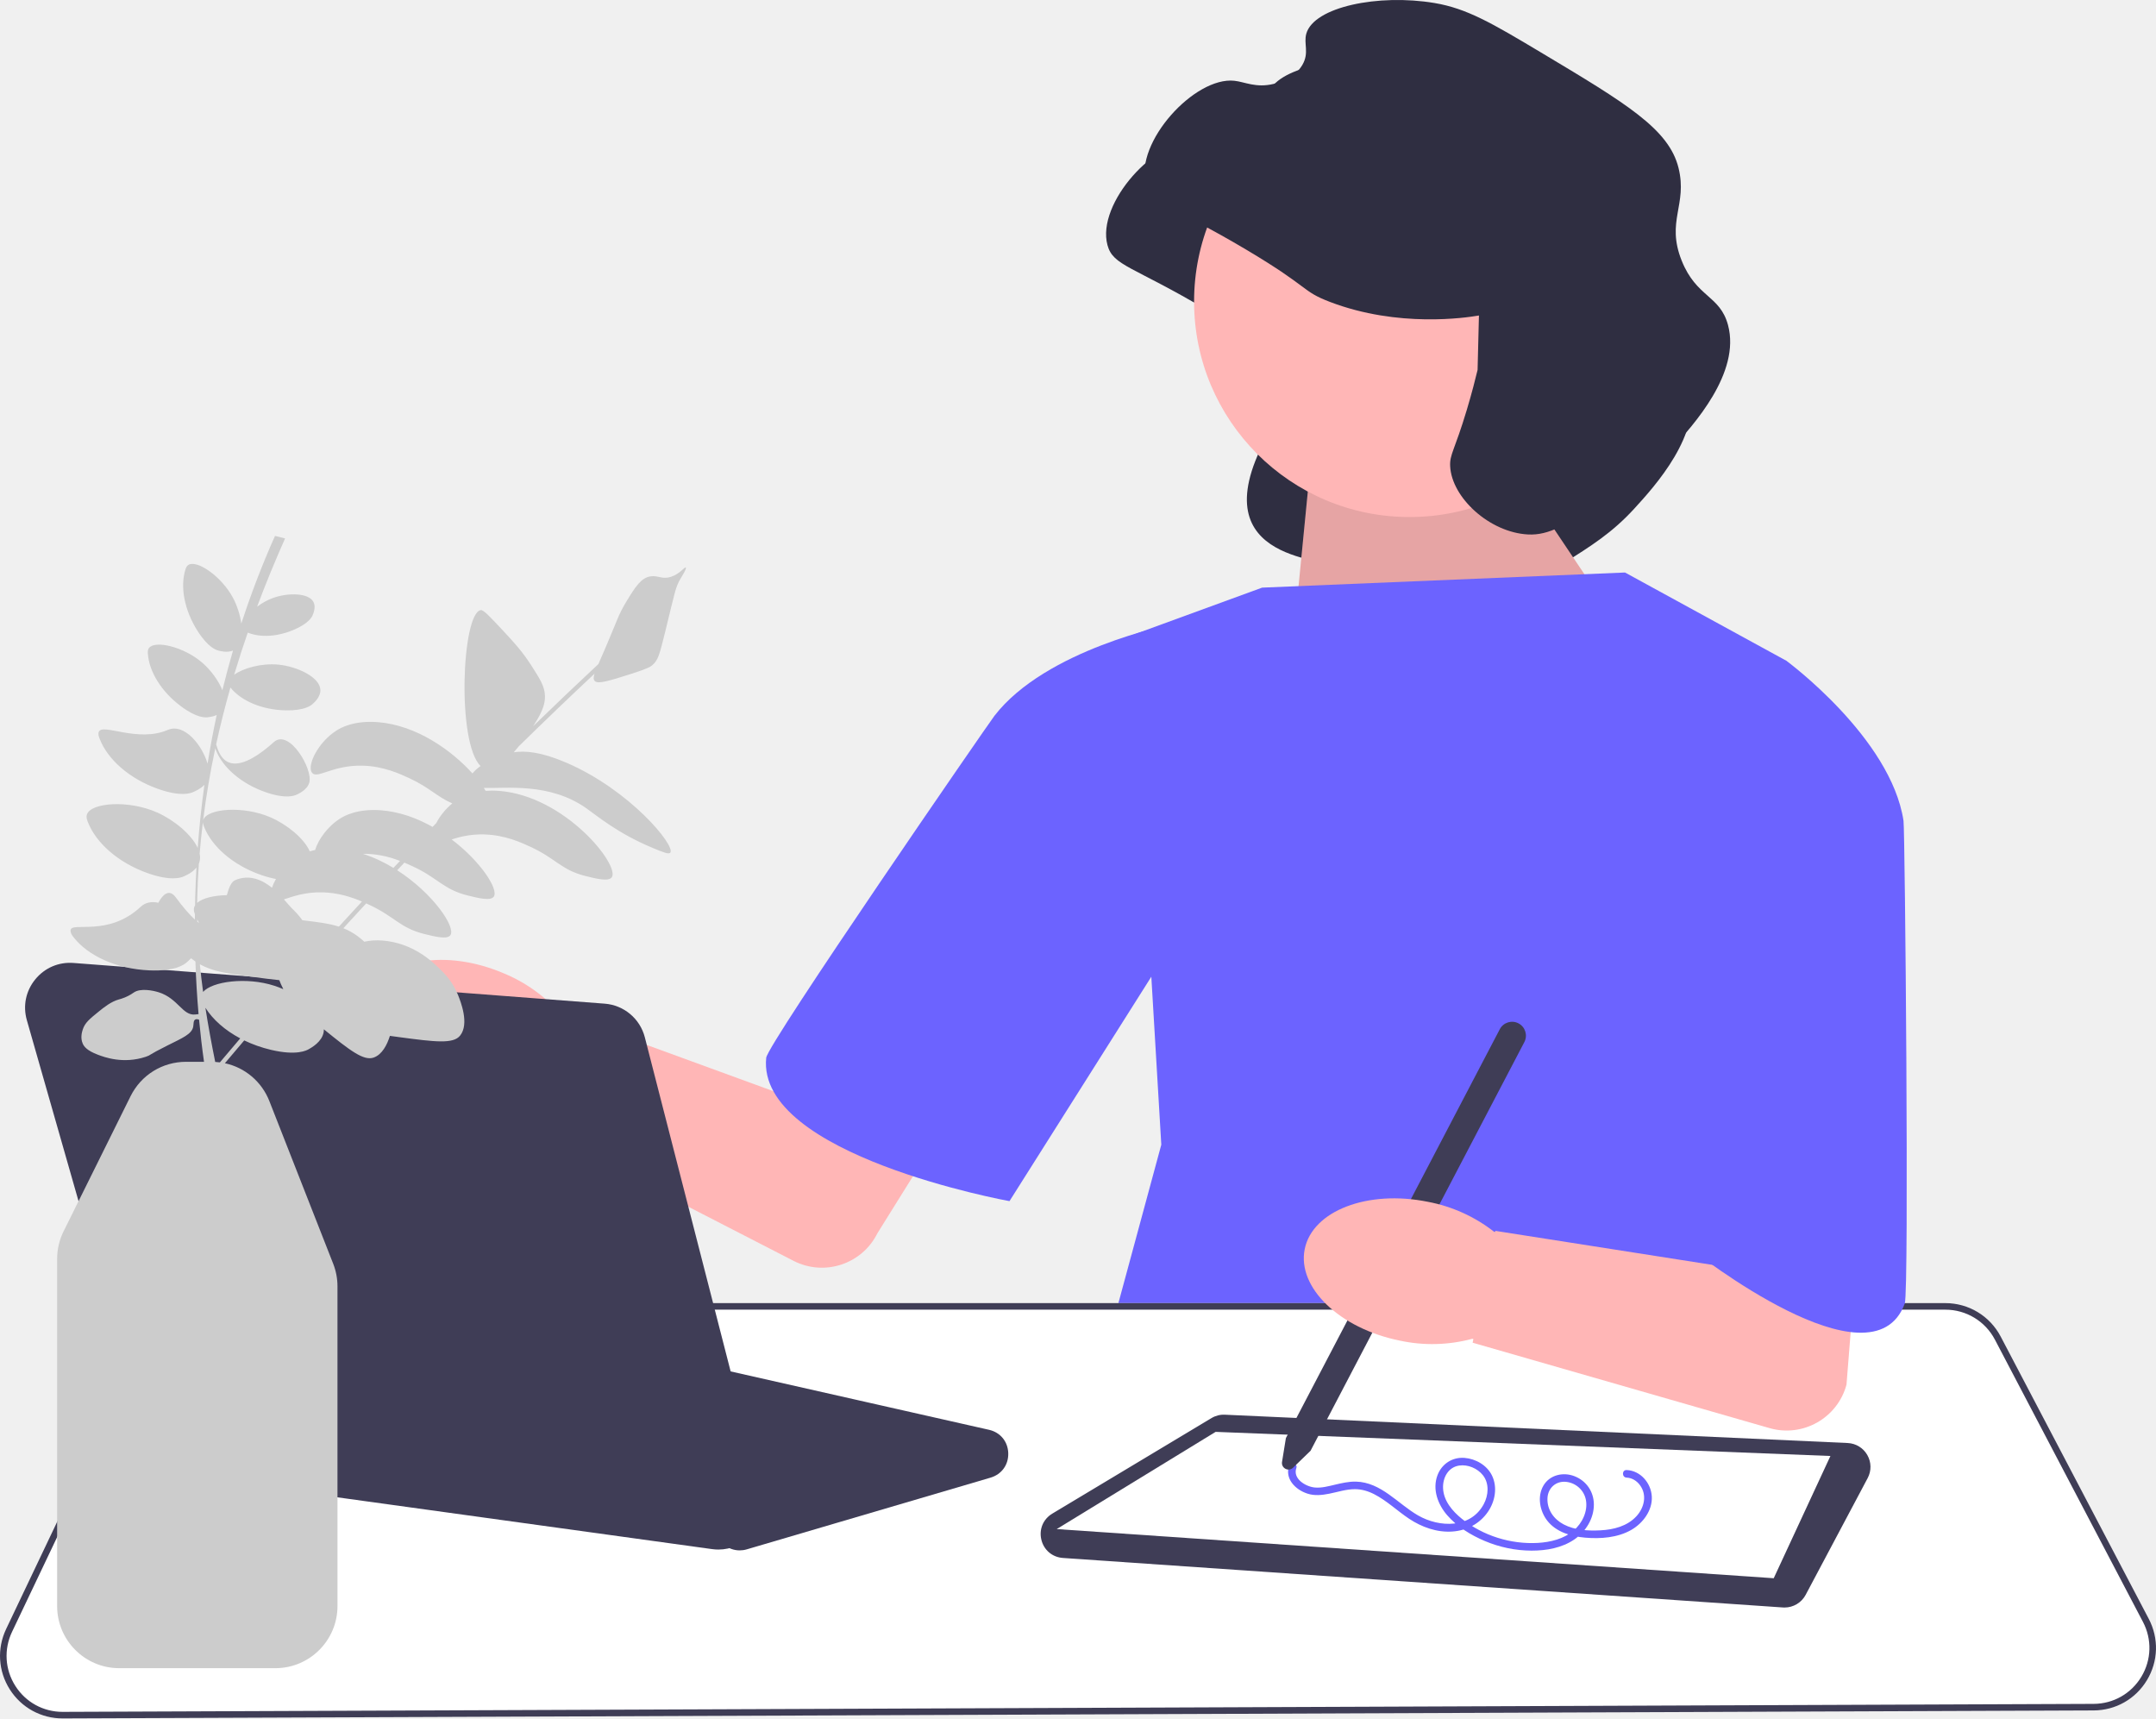
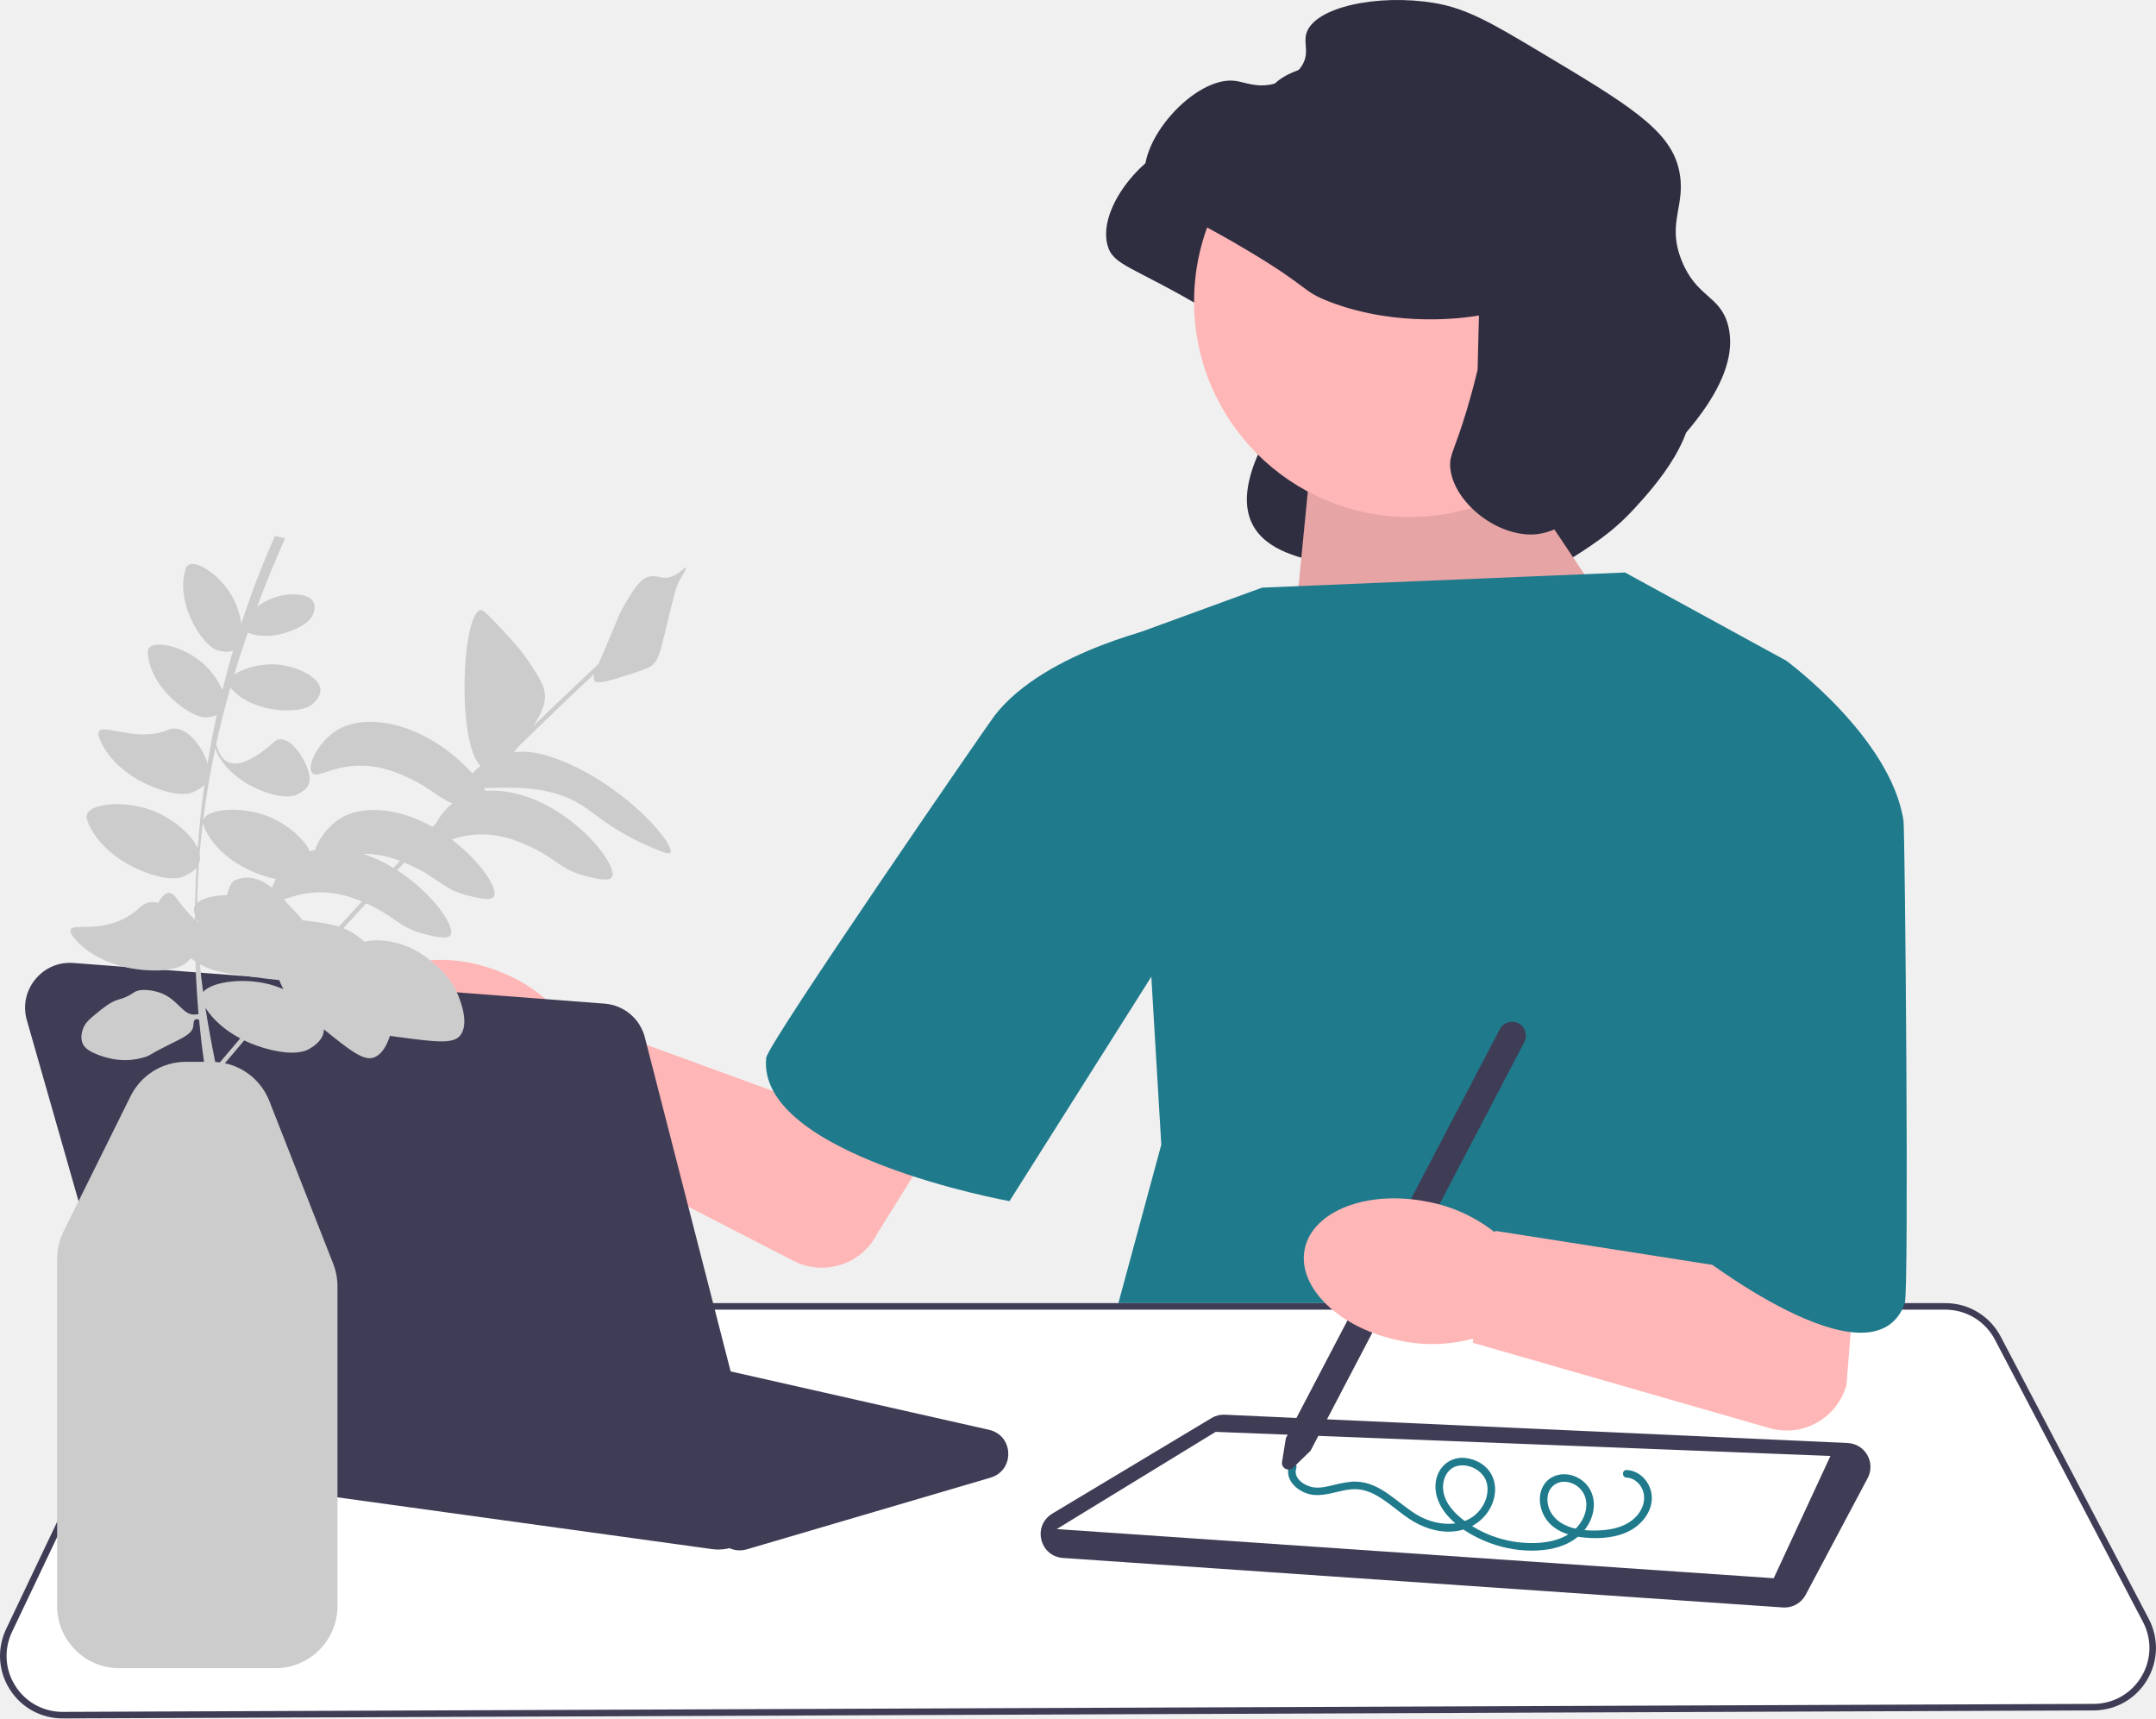
<svg xmlns="http://www.w3.org/2000/svg" width="855.47" height="681.755" viewBox="0 0 855.47 681.755">
  <path d="M571.597,149.332c-.125,.021-.313,.053-.54,.091-4.452,.737-31.366,4.889-58.501-5.447-11.495-4.379-7.574-5.47-33.176-20.694-30.015-17.848-37.719-17.724-39.954-26.046-4.463-16.619,19.369-42.743,35.143-41.023,4.153,.453,8.601,2.929,15.518,1.25,1.52-.369,8.173-1.984,11.417-7.491,2.893-4.913,.443-8.457,1.606-12.486,3.054-10.576,28.515-15.854,50.838-12.125,12.839,2.145,22.825,8.001,42.273,19.625,33.85,20.232,50.775,30.348,54.579,45.847,3.605,14.69-5.048,21.02,1.245,36.745,5.86,14.642,15.168,13.664,18.37,25.509,5.154,19.061-13.976,39.98-21.944,48.694-8.737,9.554-17.092,14.798-28.185,21.759-13.923,8.738-20.885,13.107-29.255,12.662-15.175-.806-60.267,1.937-60.855-10.62-.22-4.706-54.91-.853-27.98-51.52,3.303-6.215,68.009,.424,68.863-3.147" fill="#2f2e41" />
  <polygon points="597.787 181.755 644.299 251.133 510.787 278.133 519.291 191.274 597.787 181.755" fill="#ffb6b6" />
  <polygon points="597.787 181.755 644.299 251.133 510.787 278.133 519.291 191.274 597.787 181.755" opacity=".1" />
-   <polygon points="500.787 233.133 644.787 227.133 708.787 262.133 705.787 487.133 772.787 614.133 434.787 550.133 460.787 454.133 448.787 252.133 500.787 233.133" fill="#6c63ff" />
+   <polygon points="500.787 233.133 644.787 227.133 708.787 262.133 705.787 487.133 772.787 614.133 434.787 550.133 460.787 454.133 448.787 252.133 500.787 233.133" fill="#1f7a8c" />
  <path d="M3.878,670.236c-4.597-7.247-5.14-16.201-1.452-23.951l54.807-115.156c4.09-8.594,12.884-14.147,22.402-14.147H771.889c9.253,0,17.672,5.09,21.969,13.285l58.746,111.982c4.061,7.741,3.793,16.832-.715,24.321-4.508,7.488-12.417,11.979-21.157,12.014l-805.807,3.172h-.101c-8.542,0-16.368-4.301-20.946-11.52Z" fill="#fff" />
  <path d="M3.878,670.236c-4.597-7.247-5.14-16.201-1.452-23.951l54.807-115.156c4.09-8.594,12.884-14.147,22.402-14.147H771.889c9.253,0,17.672,5.09,21.969,13.285l58.746,111.982c4.061,7.741,3.793,16.832-.715,24.321-4.508,7.488-12.417,11.979-21.157,12.014l-805.807,3.172h-.101c-8.542,0-16.368-4.301-20.946-11.52Zm75.756-150.65c-8.519,0-16.389,4.971-20.05,12.662L4.777,647.404c-3.301,6.936-2.816,14.95,1.299,21.437,4.098,6.461,11.101,10.31,18.748,10.31h.09l805.807-3.172c7.823-.031,14.902-4.051,18.936-10.753,4.035-6.702,4.274-14.84,.64-21.767l-58.746-111.984c-3.847-7.333-11.382-11.889-19.664-11.889H79.635Z" fill="#3f3d56" />
  <path d="M707.438,637.732l-285.674-19.641c-4.218-.29-7.582-3.134-8.569-7.244-.988-4.11,.716-8.172,4.341-10.347l63.171-37.903c1.604-.963,3.444-1.431,5.309-1.341l247.106,11.232c3.267,.147,6.185,1.932,7.806,4.772,1.621,2.84,1.672,6.26,.138,9.147l-24.603,46.312c-1.651,3.108-4.889,5.034-8.374,5.034-.216,0-.433-.008-.65-.022Z" fill="#3f3d56" />
  <polygon points="419.287 606.633 703.787 626.133 726.287 577.633 482.34 568.066 419.287 606.633" fill="#fff" />
  <circle cx="559.287" cy="119.633" r="85.492" fill="#ffb6b6" />
  <path d="M586.823,125.165c-.125,.021-.313,.053-.54,.091-4.452,.737-31.366,4.889-58.501-5.447-11.495-4.379-7.574-5.47-33.176-20.694-30.015-17.848-37.719-17.724-39.954-26.046-4.463-16.619,19.369-42.743,35.143-41.023,4.153,.453,8.601,2.929,15.518,1.25,1.52-.369,8.173-1.984,11.417-7.491,2.893-4.913,.443-8.457,1.606-12.486,3.054-10.576,28.515-15.854,50.838-12.125,12.839,2.145,22.825,8.001,42.273,19.625,33.85,20.232,50.775,30.348,54.579,45.847,3.605,14.69-5.048,21.02,1.245,36.745,5.86,14.642,15.168,13.664,18.37,25.509,5.154,19.061-13.976,39.98-21.944,48.694-8.737,9.554-17.092,14.798-28.185,21.759-13.923,8.738-20.885,13.107-29.255,12.662-15.175-.806-30.268-14.558-30.857-27.116-.22-4.706,1.743-6.118,6.602-22.296,2.024-6.74,3.428-12.305,4.282-15.875" fill="#2f2e41" />
-   <path d="M645.42,583.21c5.5,.217,9.686,5.145,9.989,10.485,.315,5.542-3.538,10.647-8.167,13.285-5.423,3.091-12.192,3.587-18.298,3.055-5.492-.479-11.468-2.187-15.003-6.722-2.974-3.816-4.068-9.582-1.539-13.913,2.508-4.295,7.841-5.481,12.302-3.757,4.721,1.824,7.689,6.118,7.719,11.191,.033,5.624-3.215,10.821-7.773,13.931-4.916,3.354-11.104,4.433-16.956,4.419-6.376-.015-12.724-1.353-18.59-3.838-5.496-2.328-10.986-5.685-14.916-10.247-3.684-4.277-5.889-10.211-3.844-15.758,1.677-4.549,5.914-7.338,10.767-6.953,4.443,.353,8.936,2.931,10.908,7.036,2.225,4.632,1.226,10.188-1.606,14.329-3.269,4.781-8.437,7.468-14.175,7.856-6.107,.413-12.156-1.757-17.18-5.112-4.652-3.106-8.741-7.083-13.735-9.668-2.404-1.244-5.019-2.034-7.741-2.031-3.465,.004-6.797,1.142-10.167,1.803-2.856,.56-5.8,.886-8.619-.027-2.412-.781-4.669-2.213-6.189-4.266-1.437-1.942-1.942-4.375-1.128-6.681,.638-1.808,3.538-1.03,2.893,.798-1.489,4.216,3.618,7.314,7.193,7.701,2.712,.293,5.51-.49,8.127-1.102,2.727-.638,5.515-1.29,8.335-1.221,9.989,.246,16.593,8.785,24.647,13.417,8.468,4.871,20.868,5.21,26.053-4.468,1.883-3.515,2.272-8.188-.315-11.472-2.155-2.736-5.984-4.373-9.455-3.843-4.358,.666-6.529,4.817-6.371,8.944,.194,5.05,3.714,9.154,7.468,12.179,8.357,6.733,19.439,10.163,30.127,9.561,5.015-.282,10.345-1.588,14.24-4.927,3.366-2.885,5.664-7.576,4.855-12.07-.7-3.889-3.962-6.839-7.903-7.231-4.032-.4-7.182,2.462-7.362,6.489-.202,4.53,2.489,8.311,6.389,10.374,4.418,2.337,9.772,2.627,14.667,2.372,5.198-.27,10.615-1.64,14.252-5.598,3.103-3.376,4.279-8.386,1.42-12.292-1.262-1.724-3.16-2.939-5.321-3.024-1.924-.076-1.934-3.076,0-3h0Z" fill="#6c63ff" />
+   <path d="M645.42,583.21c5.5,.217,9.686,5.145,9.989,10.485,.315,5.542-3.538,10.647-8.167,13.285-5.423,3.091-12.192,3.587-18.298,3.055-5.492-.479-11.468-2.187-15.003-6.722-2.974-3.816-4.068-9.582-1.539-13.913,2.508-4.295,7.841-5.481,12.302-3.757,4.721,1.824,7.689,6.118,7.719,11.191,.033,5.624-3.215,10.821-7.773,13.931-4.916,3.354-11.104,4.433-16.956,4.419-6.376-.015-12.724-1.353-18.59-3.838-5.496-2.328-10.986-5.685-14.916-10.247-3.684-4.277-5.889-10.211-3.844-15.758,1.677-4.549,5.914-7.338,10.767-6.953,4.443,.353,8.936,2.931,10.908,7.036,2.225,4.632,1.226,10.188-1.606,14.329-3.269,4.781-8.437,7.468-14.175,7.856-6.107,.413-12.156-1.757-17.18-5.112-4.652-3.106-8.741-7.083-13.735-9.668-2.404-1.244-5.019-2.034-7.741-2.031-3.465,.004-6.797,1.142-10.167,1.803-2.856,.56-5.8,.886-8.619-.027-2.412-.781-4.669-2.213-6.189-4.266-1.437-1.942-1.942-4.375-1.128-6.681,.638-1.808,3.538-1.03,2.893,.798-1.489,4.216,3.618,7.314,7.193,7.701,2.712,.293,5.51-.49,8.127-1.102,2.727-.638,5.515-1.29,8.335-1.221,9.989,.246,16.593,8.785,24.647,13.417,8.468,4.871,20.868,5.21,26.053-4.468,1.883-3.515,2.272-8.188-.315-11.472-2.155-2.736-5.984-4.373-9.455-3.843-4.358,.666-6.529,4.817-6.371,8.944,.194,5.05,3.714,9.154,7.468,12.179,8.357,6.733,19.439,10.163,30.127,9.561,5.015-.282,10.345-1.588,14.24-4.927,3.366-2.885,5.664-7.576,4.855-12.07-.7-3.889-3.962-6.839-7.903-7.231-4.032-.4-7.182,2.462-7.362,6.489-.202,4.53,2.489,8.311,6.389,10.374,4.418,2.337,9.772,2.627,14.667,2.372,5.198-.27,10.615-1.64,14.252-5.598,3.103-3.376,4.279-8.386,1.42-12.292-1.262-1.724-3.16-2.939-5.321-3.024-1.924-.076-1.934-3.076,0-3h0Z" fill="#1f7a8c" />
  <path d="M508.692,579.997l1.529-9.458,84.874-162.219c1.406-2.687,4.736-3.729,7.423-2.324,2.687,1.406,3.729,4.736,2.324,7.423l-84.836,162.147-6.936,6.72c-.82,.791-2.004,.961-3.014,.432-1.01-.528-1.545-1.597-1.364-2.723Z" fill="#3f3d56" />
  <path d="M566.545,476.79c9.576,1.803,18.58,5.872,26.26,11.869l.432,.093,.087-.43,92.502,14.489-6.701-123.036,70.105-38.397-16.57,207.973c-3.589,13.282-17.373,21.039-30.588,17.214l-117.751-33.87,.294-1.449-.412-.111c-9.411,2.538-19.292,2.785-28.818,.72-23.897-4.836-40.772-21.086-37.692-36.294,3.08-15.208,24.947-23.612,48.851-18.771Z" fill="#ffb6b6" />
-   <path d="M629.787,284.133l79-22s41.5,30.5,46.5,63.5c.595,3.925,2.244,186.746,.5,191.5-12.922,35.219-84-21-84-21l-42-212Z" fill="#6c63ff" />
+   <path d="M629.787,284.133l79-22s41.5,30.5,46.5,63.5c.595,3.925,2.244,186.746,.5,191.5-12.922,35.219-84-21-84-21l-42-212Z" fill="#1f7a8c" />
  <path d="M287.122,612.722l-8.19-7.02h-0c-1.219-1.046-2.702-1.738-4.287-2.003l-182.483-30.414c-4.165-.694-7.242-3.702-8.03-7.851-.788-4.148,.972-8.075,4.593-10.248l65.102-39.061c2.176-1.306,4.736-1.717,7.213-1.157l231.374,52.273c4.498,1.016,7.5,4.65,7.647,9.26s-2.616,8.429-7.041,9.73l-96.741,28.453c-.918,.271-1.854,.402-2.782,.402-2.309,0-4.569-.817-6.375-2.366Z" fill="#3f3d56" />
  <path d="M199.243,385.882c9.045,3.622,17.092,9.358,23.466,16.728l.406,.175,.169-.405,87.947,32.122,93.903-152.042,51.912,32.173-108.878,174.595c-6.092,12.336-21.117,17.278-33.342,10.966l-108.966-56.025,.569-1.365-.382-.188c-9.724,.668-19.466-1.003-28.412-4.872-22.508-9.371-35.918-28.581-29.952-42.904,5.966-14.324,29.046-18.335,51.561-8.958Z" fill="#ffb6b6" />
-   <path d="M505.866,309.909l-41.534-62.11s-49.425,9.783-69.784,36.23c-2.545,3.306-89.963,130.089-90.527,135.622-3.942,38.731,96.529,56.878,96.529,56.878l105.316-166.621Z" fill="#6c63ff" />
+   <path d="M505.866,309.909l-41.534-62.11s-49.425,9.783-69.784,36.23c-2.545,3.306-89.963,130.089-90.527,135.622-3.942,38.731,96.529,56.878,96.529,56.878l105.316-166.621Z" fill="#1f7a8c" />
  <path d="M282.602,614.588l-209.182-28.912c-7.001-.967-12.779-5.983-14.722-12.779L10.656,404.744c-1.628-5.699-.413-11.601,3.334-16.192s9.283-6.965,15.195-6.514l210.75,16.146c7.625,.584,14.025,5.953,15.928,13.359l46.474,180.918c1.483,5.773,0,11.876-3.968,16.324-3.417,3.831-8.261,5.971-13.312,5.971-.814,0-1.635-.056-2.456-.169Z" fill="#3f3d56" />
  <path d="M235.976,270.166c1.223,1.345,5.66-.025,14.484-2.821,6.708-2.125,7.741-2.898,8.379-3.452,2.243-1.949,2.831-3.998,5.053-13.052,3.988-16.25,4.111-17.864,6.159-21.312,.705-1.188,2.486-4.02,2.052-4.371-.446-.361-2.374,2.59-5.937,3.705-3.472,1.087-5.035-.654-8-.211-3.832,.573-6.111,4.213-9.685,10.105-3.165,5.218-3.563,7.317-8,17.684-1.257,2.937-2.269,5.21-3.046,7.006-8.712,8.131-17.352,16.369-25.914,24.679,.165-.252,.32-.49,.455-.697,3.792-5.823,4.308-8.945,4.253-11.284-.089-3.79-1.899-6.676-5.515-12.295-3.544-5.506-6.901-9.139-10.947-13.474-5.303-5.682-7.954-8.524-9.01-8.337-7.542,1.335-9.559,52.687-.07,61.871-1.332,.952-2.435,1.948-3.232,2.929-8.123-9.019-22.038-19.095-37.452-20.335-9.503-.765-14.748,2.217-16.379,3.242-7.538,4.734-12.02,14.21-9.769,16.884,2.099,2.493,8.161-3.175,20.042-2.863,8.29,.218,14.766,3.225,18.61,5.011,8.065,3.746,11.014,7.428,16.96,9.951-2.787,2.297-4.996,5.164-6.383,7.837-.48,.495-.959,.993-1.439,1.489-6.135-3.457-13.044-5.994-20.286-6.577-9.503-.765-14.748,2.217-16.379,3.242-5.08,3.191-8.761,8.53-9.94,12.494-.77,.155-1.483,.331-2.135,.522-2.303-5.204-9.156-10.693-15.529-13.459-10.969-4.761-25.218-3.499-26.742,1.029-.049,.144-.061,.286-.082,.429,1.202-9.702,2.835-19.335,4.875-28.899,.069,.273,.156,.549,.272,.84,2.708,6.801,10.025,13.329,19.998,16.715,7.828,2.658,11.107,1.28,11.939,.895,.796-.368,4.232-1.843,5.074-4.776,1.561-5.438-7.999-21.509-14.029-16.118-19.374,17.319-22.033,3.295-22.923,.935,1.647-7.561,3.543-15.079,5.67-22.553,.037,.046,.068,.091,.106,.137,4.233,5.134,12.379,8.75,21.952,8.91,7.513,.125,9.968-1.978,10.582-2.542,.586-.539,3.151-2.771,3.064-5.543-.16-5.14-9.303-9.326-16.619-10.052-6.742-.669-14.001,1.395-17.602,4.009,1.674-5.598,3.475-11.171,5.396-16.72,4.92,2.01,11.89,1.739,18.736-1.321,5.646-2.524,6.744-4.947,7.005-5.582,.249-.606,1.384-3.164,.354-5.201-1.91-3.777-10.186-3.713-15.895-1.706-2.351,.827-4.585,2.099-6.5,3.537,3.405-9.095,7.116-18.126,11.107-27.09l-4-1c-5.099,11.451-9.544,23.051-13.364,34.779-.475-3.44-1.666-7.104-3.233-10.081-4.609-8.754-14.453-15.321-17.782-13.19-.666,.426-.946,1.12-1.2,1.947-2.041,6.65-.504,15.841,4.871,24.284,4.218,6.627,7.467,7.558,8.313,7.768,.715,.178,3.473,.939,5.74-.042-1.525,5.225-2.935,10.473-4.22,15.744-1.547-3.841-4.596-7.934-7.82-10.764-7.435-6.526-18.978-9.137-21.324-5.957-.469,.636-.483,1.385-.424,2.247,.473,6.94,5.196,14.973,13.235,20.935,6.31,4.68,9.676,4.386,10.542,4.28,.51-.062,2.049-.216,3.533-.887-1.378,6.405-2.582,12.84-3.623,19.303-2.082-7.23-9.155-16.249-15.829-13.38-11.844,5.092-25.768-2.73-27.3,.691-.399,.89-.069,1.808,.313,2.803,3.069,8.012,11.544,15.776,23.181,19.898,9.133,3.236,12.997,1.672,13.979,1.233,.651-.291,2.799-1.188,4.398-2.853-1.15,8.304-2.032,16.651-2.653,25.034-2.469-5.392-9.425-11.073-15.937-14.001-11.422-5.138-26.362-4.012-28.021,.709-.332,.944-.07,1.855,.321,2.877,3.15,8.224,11.848,16.192,23.793,20.424,9.375,3.321,13.34,1.716,14.348,1.266,.736-.329,3.337-1.415,4.996-3.479-.212,3.875-.376,7.757-.48,11.647-.03,1.108-.047,2.216-.068,3.323-.135,.218-.252,.44-.33,.673-.32,.95-.102,1.864,.273,2.863-.008,.704-.013,1.407-.017,2.11-2.09-1.894-4.583-4.743-7.581-8.802-2.706-3.662-5.275-.975-6.925,2.143-2.587-.576-5.055-.22-6.996,1.594-13.016,12.159-27.614,5.708-27.821,9.333-.06,1.046,.501,1.878,1.207,2.78,5.683,7.26,16.84,12.556,30.094,13.114,10.403,.438,13.877-2.389,14.747-3.149,.306-.267,.991-.844,1.733-1.655,.596,.476,1.176,.907,1.757,1.301,.229,6.96,.638,13.912,1.245,20.852-.493,.044-.965,.125-1.317,.161-5.039,.513-6.737-6.285-14.348-8.768-2.528-.825-7.398-1.725-9.964,0-.37,.248-1.631,1.183-3.587,1.993-1.156,.479-2.04,.701-2.391,.797-3.123,.854-6.016,3.198-7.971,4.783-3.676,2.979-5.514,4.468-6.377,7.174-.271,.852-1.035,3.247,0,5.58,.489,1.102,1.625,2.742,5.979,4.384,2.588,.976,10.135,3.823,19.131,.797,2.049-.689,.485-.442,8.37-4.384,6.204-3.101,9.832-4.584,10.363-7.573,.187-1.051-.001-2.332,.797-2.79,.444-.254,.98-.131,1.516,.062,.522,5.579,1.174,11.149,1.964,16.707h-7.099c-9.426,0-17.882,5.246-22.067,13.691l-26.552,53.568c-1.676,3.381-2.562,7.163-2.562,10.938v137.743c0,13.581,11.049,24.63,24.63,24.63h61.977c13.581,0,24.63-11.049,24.63-24.63v-126.835c0-3.092-.573-6.119-1.703-8.998l-25.306-64.476c-3.069-7.819-9.717-13.351-17.663-15.063,2.549-3.022,5.102-6.04,7.674-9.05,3.239,1.563,6.803,2.846,10.634,3.747,10.136,2.383,14.079,.258,15.076-.325,.953-.557,5.082-2.823,5.782-6.602,.075-.405,.104-.815,.099-1.227,10.382,8.44,15.798,12.6,19.755,11.213,3.402-1.192,5.344-5.1,6.456-8.607,1.161,.161,2.393,.326,3.706,.502,14.219,1.899,21.385,2.779,24.126-.589,3.793-4.661,.193-13.649-.8-16.126-2.157-5.384-5.475-8.66-7.536-10.653-2.677-2.588-10.305-9.964-22.315-10.948-2.611-.214-4.956-.05-7.346,.45-.833-.762-1.711-1.508-2.679-2.216-1.844-1.351-3.664-2.351-5.624-3.132,3.006-3.293,6.02-6.576,9.048-9.846,.479,.218,.935,.429,1.353,.623,9.921,4.608,12.101,9.12,21.641,11.495,4.329,1.078,9.229,2.298,10.442,.463,2.155-3.258-6.993-16.666-21.129-25.738,.953-1.009,1.909-2.015,2.864-3.022,1.293,.542,2.432,1.071,3.402,1.521,9.921,4.608,12.101,9.12,21.642,11.495,4.328,1.078,9.229,2.298,10.442,.463,1.923-2.907-5.153-13.898-16.741-22.677,3.183-1.011,7.404-2.131,12.869-1.987,8.29,.218,14.766,3.225,18.61,5.011,9.921,4.608,12.101,9.12,21.641,11.495,4.328,1.078,9.229,2.298,10.442,.463,3.204-4.844-18.557-32.137-44.588-34.232-2.021-.163-3.837-.149-5.479-.028-.227-.376-.473-.762-.733-1.154,8.807,.283,26.008-2.235,40.648,8.044,4.221,2.964,12.422,9.936,26.146,15.664,4.386,1.831,6.592,2.731,7.2,1.979,2.175-2.691-15.907-24.838-41.346-35.748-10.086-4.326-16.318-4.735-20.75-4.08,.683-.779,1.349-1.583,1.99-2.39,9.906-9.715,19.936-19.329,30.057-28.813-.49,1.515-.474,2.321,.061,2.909Zm-127.117,120.915c-11.188-3.622-24.736-1.676-28.269,2.445-.498-3.652-.931-7.31-1.288-10.975,5.097,2.847,10.416,3.609,20.505,4.956,4.297,.574,7.94,1.051,11.021,1.35,.414,1.122,.855,2.131,1.367,3.097,.059,.112,.123,.219,.184,.329l-.089,.102c-1.149-.498-2.3-.938-3.431-1.304Zm-29.726-49.069c.319-1.059,.326-2.186,.082-3.348,.348-4.211,.783-8.408,1.297-12.593-.013,.641,.19,1.282,.467,1.977,3.11,7.812,11.515,15.31,22.971,19.199,2.137,.726,3.97,1.183,5.549,1.463-.695,1.211-1.227,2.39-1.58,3.482-3.906-3.138-8.933-5.419-14.637-2.999-1.552,.659-2.474,3.068-3.274,5.95-5.27,.091-9.673,1.19-11.77,3.05,.011-.776,.007-1.55,.028-2.327,.118-4.429,.336-8.843,.644-13.244,.084-.197,.16-.4,.223-.609Zm-.88,22.78c.227,.465,.476,.928,.734,1.389-.234-.173-.474-.358-.721-.559-.007-.276-.008-.553-.013-.83Zm8.997,56.685c-.614-.081-1.233-.139-1.858-.174-1.442-7.161-2.774-14.317-3.889-21.487,2.932,4.653,7.717,8.912,13.812,12.142-2.705,3.165-5.387,6.341-8.065,9.519Zm47.222-53.859c-3.815-1.225-8.293-1.812-14.489-2.531-1.57-2.183-3.189-3.79-4.386-4.947-.648-.627-1.643-1.87-2.932-3.324,3.34-1.072,8.325-2.982,15.369-2.797,6.402,.168,11.715,1.999,15.576,3.647-3.059,3.305-6.102,6.624-9.138,9.953Zm21.624-23.305c-3.749-2.266-7.815-4.206-12.096-5.569,.416-.004,.823-.016,1.255-.005,5.308,.14,9.867,1.423,13.473,2.797-.877,.925-1.756,1.849-2.632,2.777Z" fill="#ccc" />
</svg>
